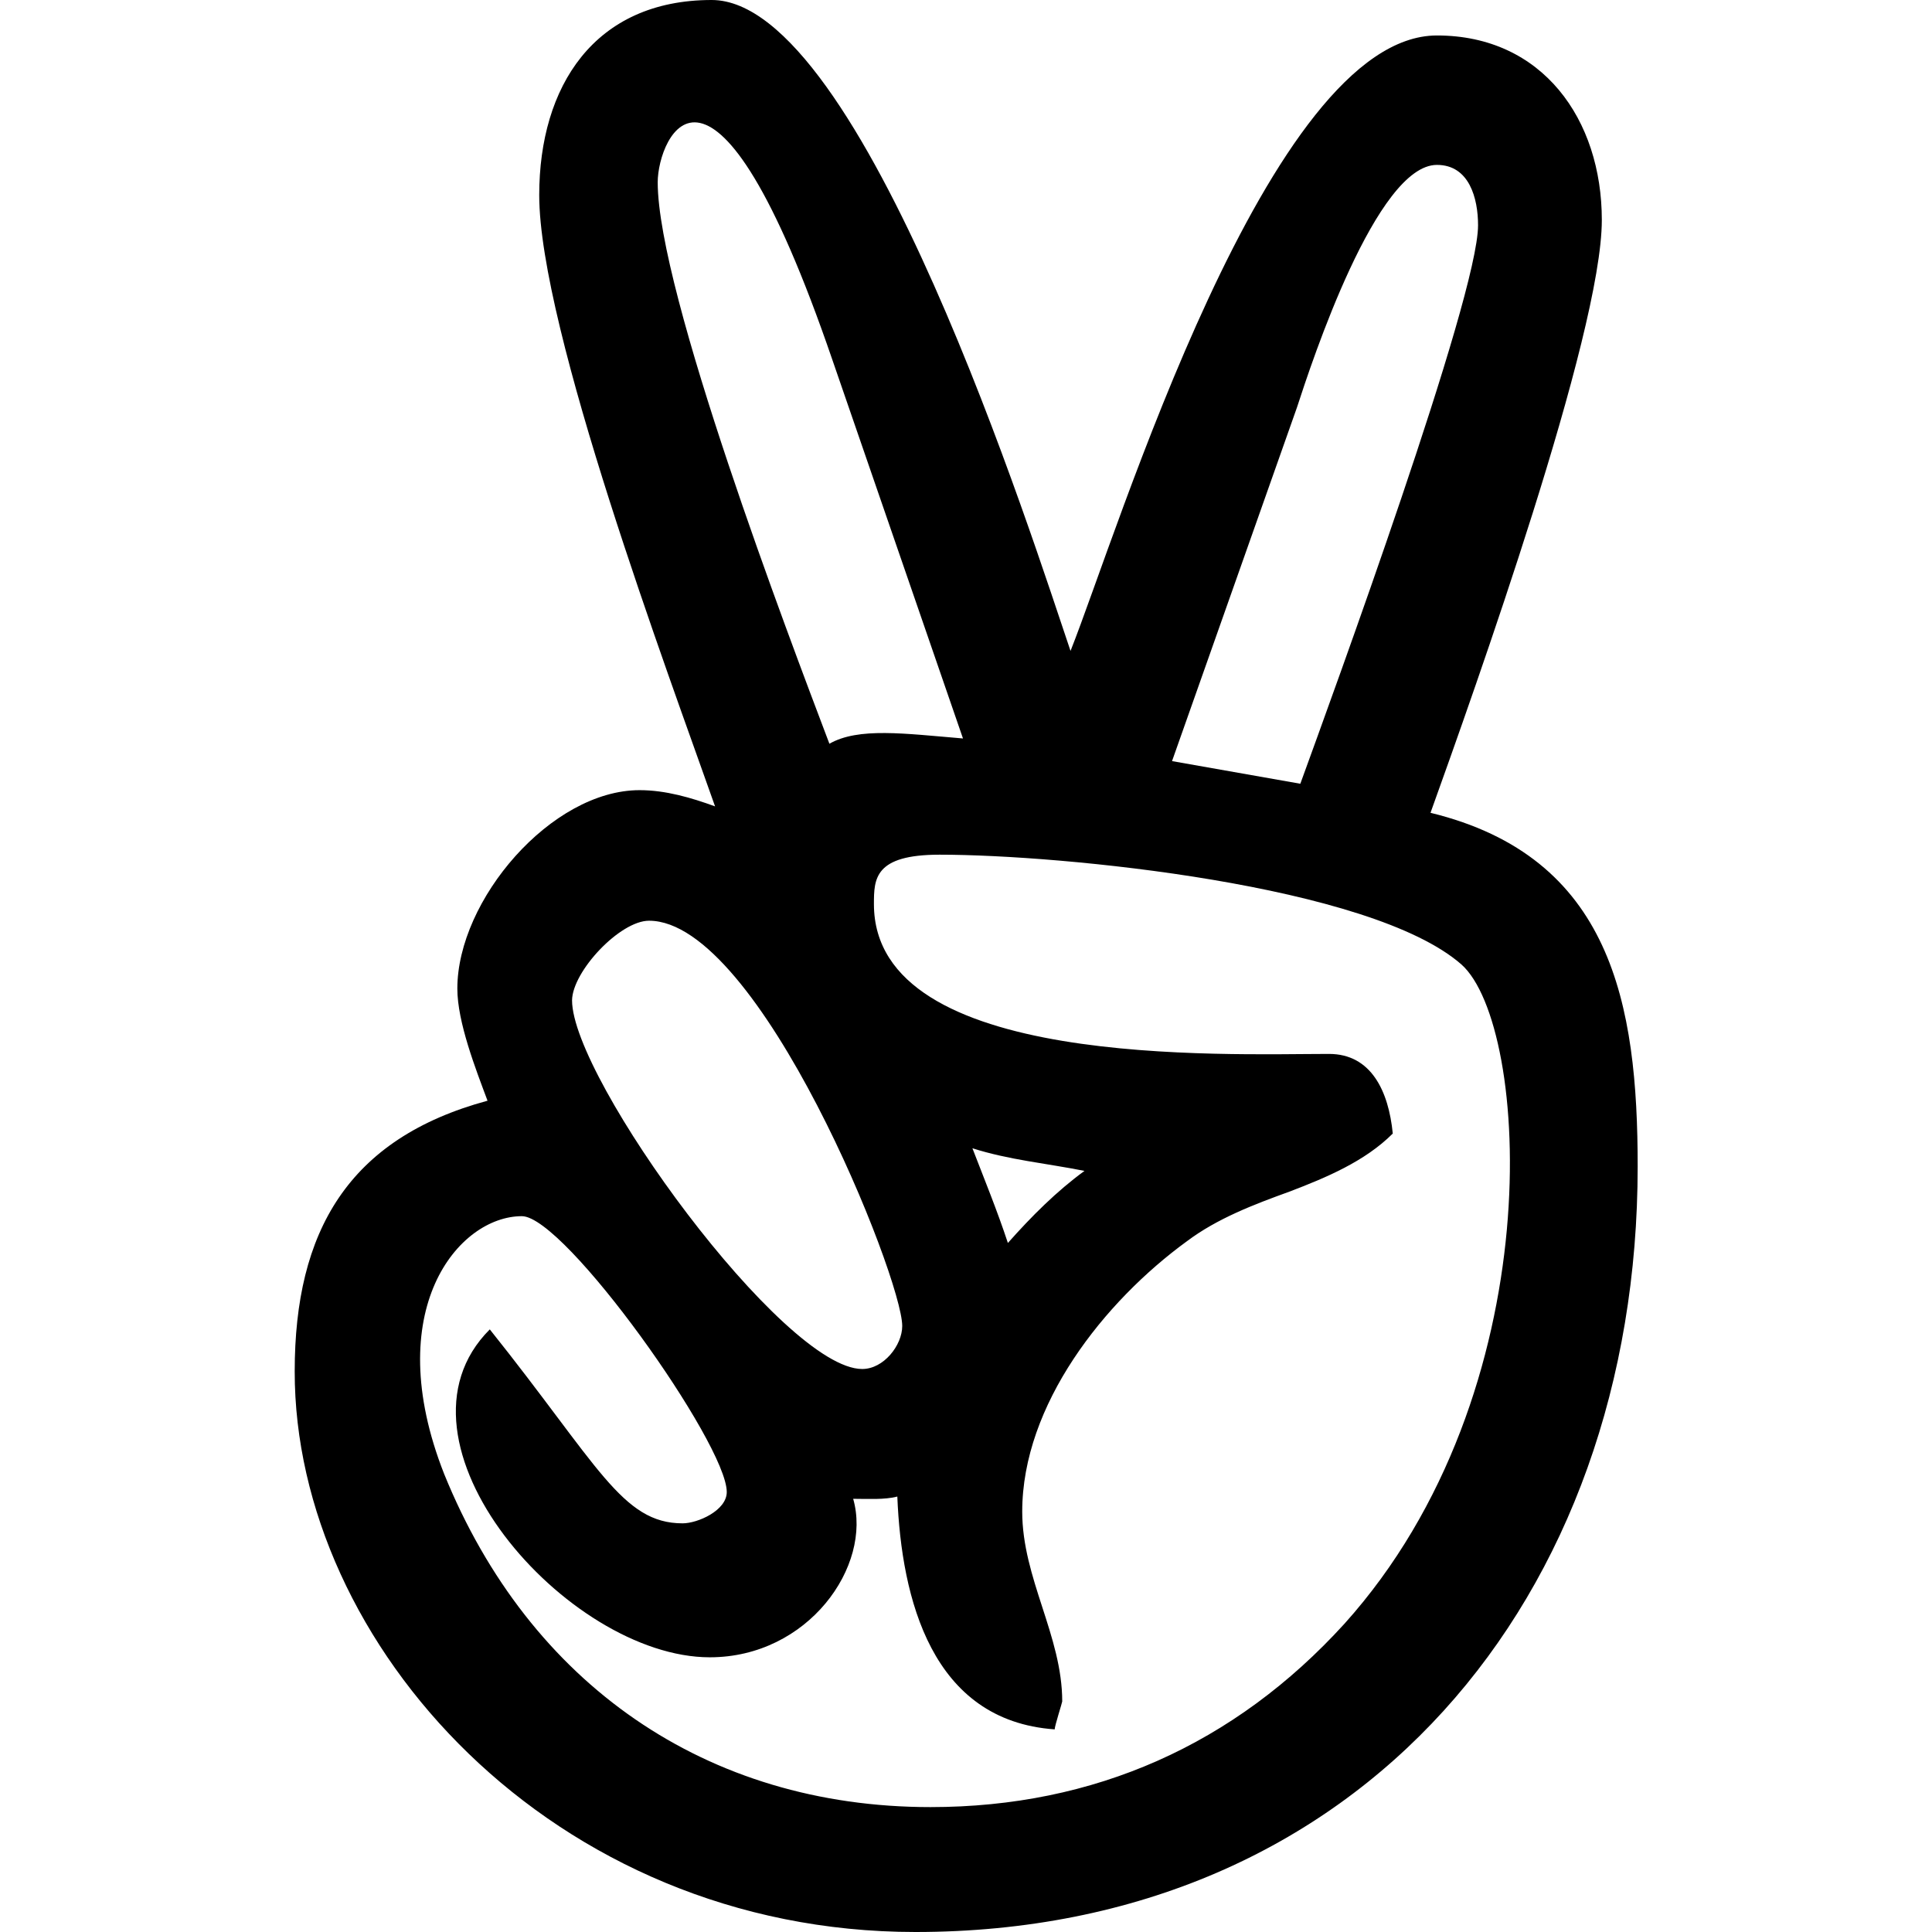
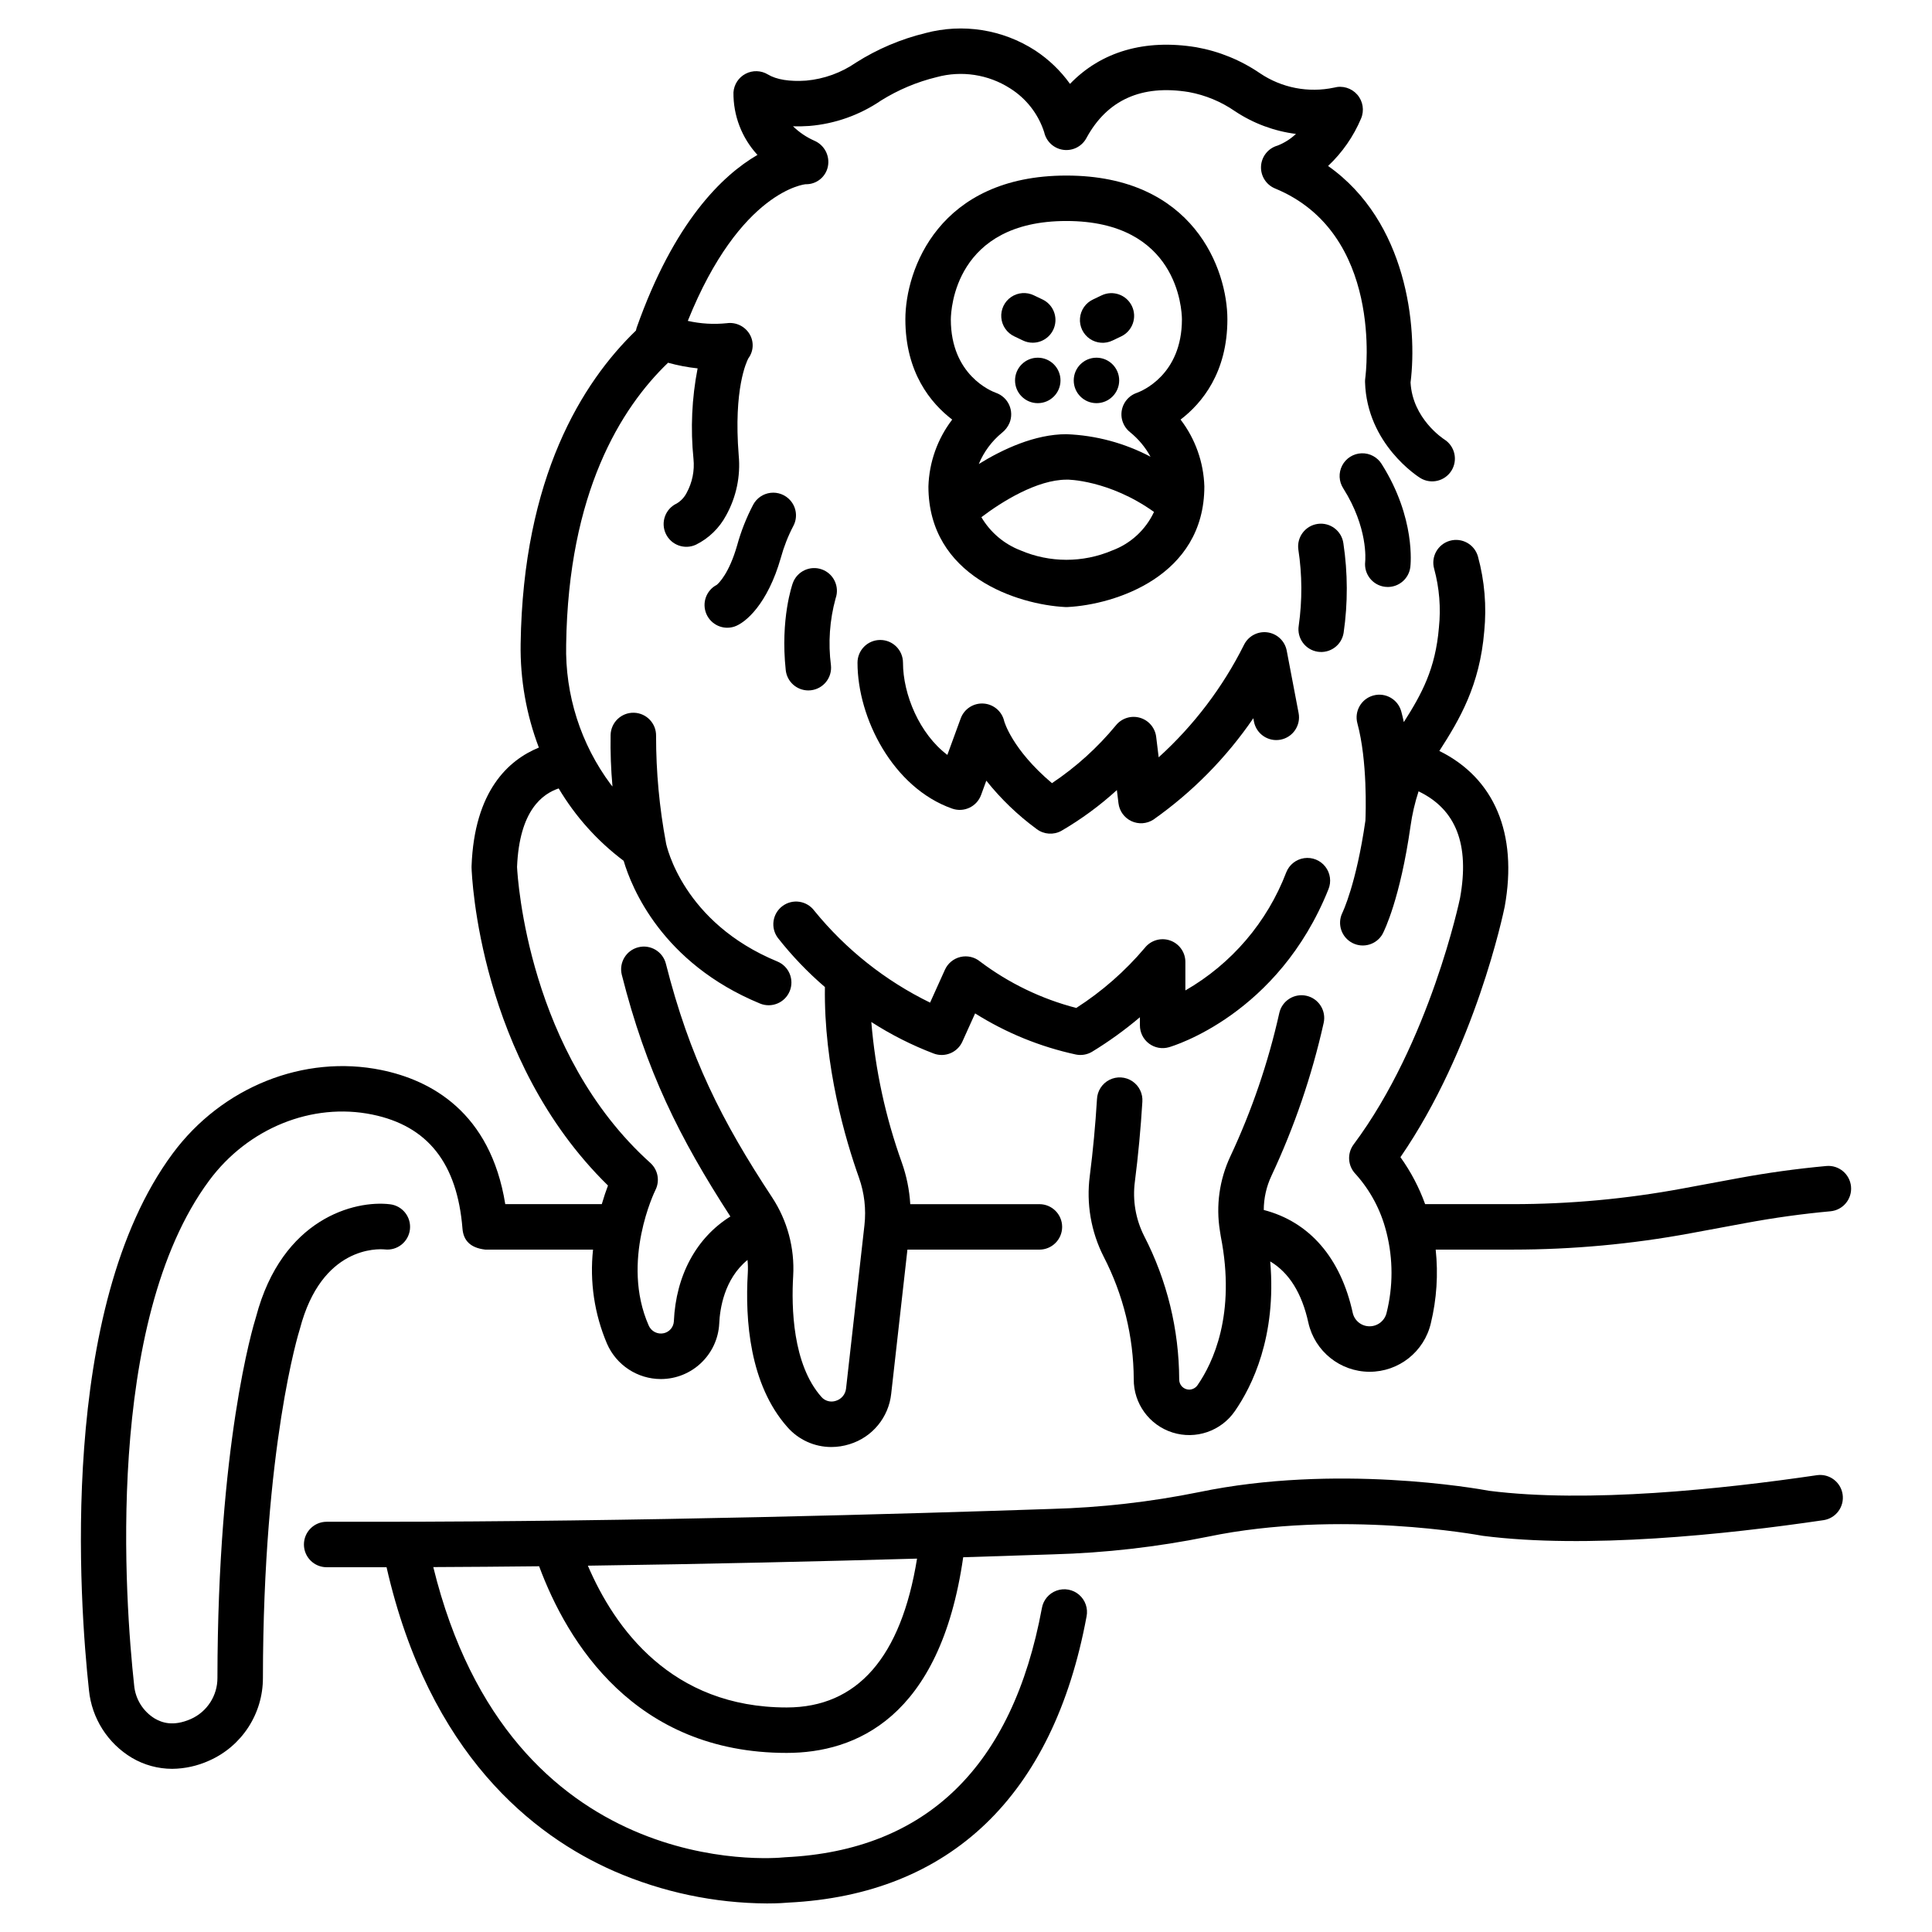
- <svg viewBox="0 0 448 512" fill="currentColor" height="2em" width="2em">
-   <path d="M347.1 215.4c11.7-32.6 45.4-126.9 45.4-157.1 0-26.6-15.7-48.9-43.7-48.9-44.6 0-84.6 131.7-97.1 163.1C242 144 196.6 0 156.6 0c-31.1 0-45.7 22.9-45.7 51.7 0 35.3 34.2 126.8 46.6 162-6.3-2.3-13.1-4.3-20-4.3-23.4 0-48.3 29.1-48.3 52.6 0 8.9 4.9 21.4 8 29.7-36.9 10-51.1 34.6-51.1 71.7C46 435.6 114.4 512 210.6 512c118 0 191.4-88.6 191.4-202.9 0-43.1-6.9-82-54.9-93.7zM311.7 108c4-12.3 21.1-64.3 37.1-64.3 8.6 0 10.9 8.9 10.9 16 0 19.1-38.6 124.6-47.1 148l-34-6 33.1-93.7zM142.3 48.3c0-11.9 14.5-45.7 46.3 47.1l34.6 100.3c-15.6-1.3-27.7-3-35.4 1.4-10.9-28.8-45.5-119.7-45.5-148.8zM140 244c29.3 0 67.1 94.6 67.1 107.4 0 5.1-4.9 11.4-10.6 11.4-20.9 0-76.9-76.9-76.9-97.7.1-7.7 12.7-21.1 20.4-21.1zm184.3 186.3c-29.1 32-66.3 48.6-109.7 48.6-59.4 0-106.3-32.6-128.9-88.3-17.1-43.4 3.8-68.3 20.6-68.3 11.4 0 54.3 60.3 54.3 73.1 0 4.9-7.7 8.3-11.7 8.3-16.1 0-22.4-15.5-51.1-51.4-29.7 29.7 20.5 86.9 58.3 86.9 26.1 0 43.1-24.2 38-42 3.7 0 8.3.3 11.7-.6 1.1 27.1 9.1 59.4 41.7 61.7 0-.9 2-7.1 2-7.4 0-17.4-10.6-32.6-10.6-50.3 0-28.3 21.7-55.7 43.7-71.7 8-6 17.7-9.7 27.1-13.1 9.7-3.7 20-8 27.4-15.4-1.1-11.2-5.7-21.1-16.9-21.1-27.7 0-120.6 4-120.6-39.7 0-6.7.1-13.1 17.4-13.1 32.3 0 114.3 8 138.3 29.1 18.1 16.1 24.3 113.2-31 174.7zm-98.6-126c9.7 3.1 19.7 4 29.7 6-7.4 5.4-14 12-20.3 19.1-2.8-8.5-6.2-16.8-9.4-25.1z" />
+ <svg xmlns="http://www.w3.org/2000/svg" id="outline" fill="currentColor" height="4em" width="4em" viewBox="0 0 340 340">
+   <path d="M66.127,267.806H57.486a4,4,0,1,0,0,8h8.641l1.9,0c7.506,32.9,25.806,47.254,40.069,53.5a68.307,68.307,0,0,0,26.878,5.669c2.007,0,3.332-.107,3.761-.148,28.494-1.413,46.639-18.819,52.48-50.346a4,4,0,1,0-7.865-1.457c-5.166,27.881-20.341,42.623-45.1,43.818-.072,0-.153.009-.226.017-2.015.208-48.189,4.274-61.773-51.078,6.221-.026,12.449-.076,18.626-.144,4.957,13.342,16.787,32.846,43.565,32.846,12.027,0,27-6.061,31.065-34.433,5.96-.181,11.293-.355,15.828-.51a159.441,159.441,0,0,0,27.269-3.114c23.15-4.818,47.856-.232,48.1-.186.078.016.159.029.239.039,18.235,2.34,42.692-.21,60-2.76a4,4,0,0,0-1.166-7.914c-16.771,2.47-40.378,4.951-57.7,2.753-2.227-.413-26.978-4.786-51.1.236a151.614,151.614,0,0,1-25.911,2.951C160.339,266.39,112.01,267.806,66.127,267.806Zm72.317,32.679c-20.291,0-30.271-13.945-34.989-24.951,21.206-.291,41.4-.772,57.929-1.243C158.574,291.676,150.868,300.485,138.444,300.485Z" />
+   <path d="M201.035,193.916a4,4,0,1,0-7.984-.487c-.277,4.543-.7,9.085-1.265,13.5a24.4,24.4,0,0,0,2.447,14.236,47.446,47.446,0,0,1,5.288,21.539,9.762,9.762,0,0,0,17.8,5.623c2.986-4.306,7.367-13.069,6.217-26.337,3.328,1.984,5.579,5.592,6.714,10.793a11.056,11.056,0,0,0,21.557.065,37.9,37.9,0,0,0,.848-12.939h13.593a171.7,171.7,0,0,0,31.246-2.873l9.807-1.818c4.885-.907,9.875-1.6,14.83-2.053a4,4,0,1,0-.733-7.967c-5.2.479-10.432,1.2-15.556,2.153l-9.807,1.819a163.687,163.687,0,0,1-29.787,2.739H250.8a33.873,33.873,0,0,0-4.347-8.266c13.142-19.088,18.118-42.955,18.349-44.088,2.332-12.891-1.836-22.627-11.5-27.4,3.585-5.572,7.106-11.534,7.9-21.047a36.4,36.4,0,0,0-1.11-13.185,4,4,0,0,0-7.7,2.19,28.2,28.2,0,0,1,.833,10.33c-.606,7.265-3.015,11.677-6.174,16.634-.136-.632-.285-1.257-.449-1.867a4,4,0,1,0-7.723,2.087c1.789,6.622,1.471,15.764,1.412,17.111-1.608,11.187-4.006,16.13-4.077,16.274a4,4,0,0,0,7.1,3.675c.313-.6,3.1-6.22,4.918-18.994a35.211,35.211,0,0,1,1.413-6.1c6.611,3.173,9,9.367,7.3,18.775-.051.252-5.314,25.4-18.738,43.375a4.027,4.027,0,0,0,.387,5.232,23.816,23.816,0,0,1,5.333,9.984c.023.122.06.238.094.356a29,29,0,0,1,0,14.028,3.071,3.071,0,0,1-2.987,2.393,3.025,3.025,0,0,1-2.967-2.331c-2.123-9.734-7.634-16.058-15.666-18.14a14.2,14.2,0,0,1,1.347-6,130.379,130.379,0,0,0,9.195-26.915,4,4,0,0,0-7.806-1.752,122.284,122.284,0,0,1-8.619,25.243,22.385,22.385,0,0,0-1.83,13.124c.007.086.027.168.04.252.038.231.063.462.109.694,2.71,13.74-1.4,22.305-4.091,26.187a1.813,1.813,0,0,1-1.469.782,1.77,1.77,0,0,1-1.758-1.809,55.5,55.5,0,0,0-6.163-25.214,16.433,16.433,0,0,1-1.636-9.59C200.306,203.351,200.748,198.634,201.035,193.916Z" />
+   <path d="M243.73,103.268a4.15,4.15,0,0,0,.5.031,4,4,0,0,0,3.965-3.511c.043-.346.978-8.588-5.035-18.108a4,4,0,1,0-6.763,4.272c4.379,6.934,3.884,12.587,3.854,12.89A4,4,0,0,0,243.73,103.268Z" />
+   <path d="M231.876,114.69a4,4,0,0,0,4.579-3.322,53.893,53.893,0,0,0-.042-15.755,4,4,0,0,0-7.926,1.093,45.906,45.906,0,0,1,.068,13.405A4,4,0,0,0,231.876,114.69Z" />
+   <path d="M154.907,112.624a4,4,0,0,0-4,4c0,9.744,6.234,22.013,16.664,25.678a4,4,0,0,0,5.083-2.4l.921-2.517a46.625,46.625,0,0,0,8.875,8.526,4,4,0,0,0,4.324.308,57.166,57.166,0,0,0,9.777-7.179l.283,2.326a4,4,0,0,0,6.144,2.874A70.606,70.606,0,0,0,220.563,126.4l.112.59a4,4,0,0,0,7.859-1.5L226.441,114.5a4,4,0,0,0-7.518-1.018,67.339,67.339,0,0,1-15.016,19.791l-.439-3.6a4,4,0,0,0-7.084-2.027,52.16,52.16,0,0,1-11.255,10.177c-7.057-5.959-8.4-10.887-8.4-10.887a4,4,0,0,0-7.661-.507l-2.349,6.421c-4.9-3.682-7.808-10.647-7.808-16.228A4,4,0,0,0,154.907,112.624Z" />
+   <path d="M216,56.19c0-8.749-5.922-25.294-28.336-25.294S159.33,47.441,159.33,56.19c0,9.368,4.466,14.763,8.241,17.65a20.4,20.4,0,0,0-4.185,11.769c.008,15.833,15.754,20.8,24.08,21.221.067,0,.134,0,.2,0s.133,0,.2,0c8.326-.417,24.073-5.388,24.08-21.221a20.388,20.388,0,0,0-4.185-11.769C211.536,70.953,216,65.558,216,56.19ZM195.709,96.882a20.536,20.536,0,0,1-16.111-.023,13.7,13.7,0,0,1-6.889-5.841c3.59-2.734,9.807-6.606,15-6.606.039-.042,7.474.028,15.376,5.68A13.17,13.17,0,0,1,195.709,96.882Zm4.349-27.744a4.009,4.009,0,0,0-2.661,4.388,4.052,4.052,0,0,0,1.47,2.527,14.442,14.442,0,0,1,3.605,4.324,34.5,34.5,0,0,0-14.806-3.965c-5.537,0-11.171,2.627-15.414,5.244a14.064,14.064,0,0,1,4.085-5.5,4.412,4.412,0,0,0,1.326-1.738,4.007,4.007,0,0,0-2.384-5.283c-.813-.29-7.949-3.118-7.949-12.927.02-1.773.756-17.316,20.336-17.316S207.983,54.439,208,56.19C208,66,200.9,68.837,200.058,69.138Z" />
+   <path d="M85.375,219.908h18.99a33.143,33.143,0,0,0,2.468,16.582,10.351,10.351,0,0,0,9.457,6.2,10.3,10.3,0,0,0,10.285-9.791c.108-2.49.855-7.809,4.973-11.166a14.454,14.454,0,0,1,.051,2.326c-.49,8.216.32,19.583,6.962,27.08a10.274,10.274,0,0,0,7.731,3.512,10.679,10.679,0,0,0,3.225-.5,10.439,10.439,0,0,0,7.321-8.883l2.854-25.355h23.227a4,4,0,0,0,0-8H160.191a26.639,26.639,0,0,0-1.487-7.325,96.728,96.728,0,0,1-5.366-24.734,59.168,59.168,0,0,0,10.967,5.546,3.994,3.994,0,0,0,5.057-2.095l2.242-4.964a55.169,55.169,0,0,0,17.728,7.236,4,4,0,0,0,2.827-.468,67.008,67.008,0,0,0,8.447-6.093v1.436a4,4,0,0,0,5.105,3.844c.781-.224,19.244-5.758,28.073-27.8a4,4,0,1,0-7.426-2.975A40.748,40.748,0,0,1,208.606,174.3v-5.011a4,4,0,0,0-7.137-2.483,53.952,53.952,0,0,1-12.064,10.578,48.221,48.221,0,0,1-16.928-8.171,4,4,0,0,0-6.185,1.444l-2.613,5.788A60.381,60.381,0,0,1,143.3,160.267a4,4,0,0,0-6.414,4.782,61.393,61.393,0,0,0,8.285,8.656c-.207,13.9,3.62,26.89,6,33.566a18.732,18.732,0,0,1,.957,8.336l-3.237,28.761a2.531,2.531,0,0,1-1.785,2.151,2.363,2.363,0,0,1-2.555-.687c-5.082-5.736-5.292-15.806-4.964-21.3a22.8,22.8,0,0,0-3.715-13.824c-8.846-13.414-14.511-24.621-18.7-41.158a4,4,0,0,0-7.754,1.966c4.306,16.988,10.112,28.658,19.116,42.567-5.953,3.714-9.592,10.33-9.946,18.465a2.27,2.27,0,0,1-1.753,2.072,2.336,2.336,0,0,1-2.677-1.359c-4.974-11.293,1.123-23.709,1.181-23.823a4,4,0,0,0-.892-4.787c-21.449-19.286-23.348-49.93-23.455-52.078.407-10.006,4.511-12.874,7.327-13.824a44.129,44.129,0,0,0,11.435,12.741c1.38,4.68,6.71,17.982,23.994,25.115a4,4,0,1,0,3.051-7.4c-16.607-6.854-19.492-20.314-19.6-20.86l0-.018v-.017a101.442,101.442,0,0,1-1.741-18.783,4,4,0,0,0-8-.192,83.9,83.9,0,0,0,.329,9.075c-.1-.124-.2-.237-.3-.362a39.687,39.687,0,0,1-7.852-24.632c.388-26.724,9.611-41.588,17.933-49.581a31.934,31.934,0,0,0,5.2.993,54.58,54.58,0,0,0-.726,15.932,10.273,10.273,0,0,1-1.2,5.968,4.631,4.631,0,0,1-1.756,1.881,4,4,0,1,0,3.407,7.239,12.114,12.114,0,0,0,5.285-5.134A18.219,18.219,0,0,0,130,80.131c-.939-11.734,1.413-16.54,1.7-17.073a3.838,3.838,0,0,0,.21-4.268,4.03,4.03,0,0,0-4.01-1.911,21.224,21.224,0,0,1-6.859-.408c9.259-23.018,20.693-24.044,20.726-24.049a3.9,3.9,0,0,0,3.921-3.089,4.062,4.062,0,0,0-2.328-4.549,12.8,12.8,0,0,1-3.8-2.558,28.641,28.641,0,0,0,2.864-.06,26.22,26.22,0,0,0,12.618-4.472,33.349,33.349,0,0,1,9.8-4.122,16.121,16.121,0,0,1,12.926,1.982,14.27,14.27,0,0,1,5.992,7.715,4,4,0,0,0,7.423,1.043c3.653-6.741,9.725-9.467,18.05-8.106a20.911,20.911,0,0,1,8.1,3.363,25.071,25.071,0,0,0,10.733,4,10.065,10.065,0,0,1-3.237,2.052,4,4,0,0,0-.437,7.549c19.053,7.846,16.007,32.384,15.868,33.417a3.966,3.966,0,0,0-.035.662c.319,10.915,9.35,16.643,9.734,16.881a4,4,0,0,0,4.242-6.782c-.232-.149-5.62-3.671-5.967-10.035,1.233-9.745-.615-28.306-14.513-38.106a24.554,24.554,0,0,0,5.8-8.342,4.012,4.012,0,0,0-4.75-5.445A16.985,16.985,0,0,1,221.747,12.9a28.787,28.787,0,0,0-11.222-4.587c-9.088-1.488-16.763.785-22.223,6.448a23.275,23.275,0,0,0-6.124-5.879,24.126,24.126,0,0,0-19.343-3.053,40.815,40.815,0,0,0-12.182,5.178,18.363,18.363,0,0,1-8.782,3.18c-2.905.2-5.229-.173-6.733-1.082a4,4,0,0,0-6.062,3.151A15.963,15.963,0,0,0,133.3,27.261c-6.2,3.609-14.686,11.808-21.267,30.428a3.966,3.966,0,0,0-.121.486C102.458,67.3,92.05,83.98,91.624,113.308a49.228,49.228,0,0,0,3.206,18.255c-5.329,2.178-11.357,7.589-11.843,20.876,0,.09,0,.18,0,.271.044,1.4,1.314,33.7,24.008,55.923-.343.907-.723,2.017-1.09,3.275H88.919c-2.621-16.238-13.128-21.822-21.8-23.6-13.622-2.787-28.044,2.972-36.722,14.68-20.245,27.308-16.4,79.2-14.741,94.46a15.666,15.666,0,0,0,7.561,11.9,13.979,13.979,0,0,0,7.083,1.937,16.162,16.162,0,0,0,6.495-1.437,15.885,15.885,0,0,0,9.474-14.565c.044-40.834,6.381-61.017,6.443-61.211.024-.073.046-.148.066-.223,3.816-14.592,13.768-14.079,14.928-13.971a4,4,0,0,0,.922-7.947c-6.166-.744-18.979,2.444-23.563,19.789-.6,1.909-6.752,22.466-6.8,63.555a7.885,7.885,0,0,1-4.68,7.244c-3.169,1.386-5.15.609-6.363-.094a7.643,7.643,0,0,1-3.616-5.846c-1.581-14.525-5.3-63.858,13.212-88.83,6.835-9.22,18.1-13.776,28.694-11.607,9.759,2,14.952,8.565,15.877,20.081C81.554,218.243,82.7,219.593,85.375,219.908Z" />
+   <path d="M139.064,88.043a4,4,0,0,0-6.518.778,35.867,35.867,0,0,0-2.817,7.137c-1.412,4.939-3.214,6.652-3.582,6.961a4,4,0,0,0,3.1,7.348c1.934-.646,5.83-3.924,8.169-12.111a27.957,27.957,0,0,1,2.2-5.6A3.966,3.966,0,0,0,139.064,88.043Z" />
+   <path d="M144.643,100.21a4,4,0,0,0-5.121,2.4c-.091.252-2.214,6.268-1.245,15.319a4,4,0,0,0,3.973,3.575,3.918,3.918,0,0,0,.431-.024,4,4,0,0,0,3.552-4.4,29.885,29.885,0,0,1,.821-11.772A4,4,0,0,0,144.643,100.21Z" />
+   <path d="M181.737,60.311a4,4,0,0,0,1.729-7.61l-1.507-.72a4,4,0,1,0-3.451,7.217l1.507.72A3.97,3.97,0,0,0,181.737,60.311Z" />
+   <path d="M193.862,51.981l-1.506.72a4,4,0,1,0,3.451,7.217l1.507-.72a4,4,0,0,0-3.452-7.217Z" />
+   <circle cx="182.63" cy="66.949" r="4" />
+   <circle cx="192.959" cy="66.949" r="4" />
</svg>
